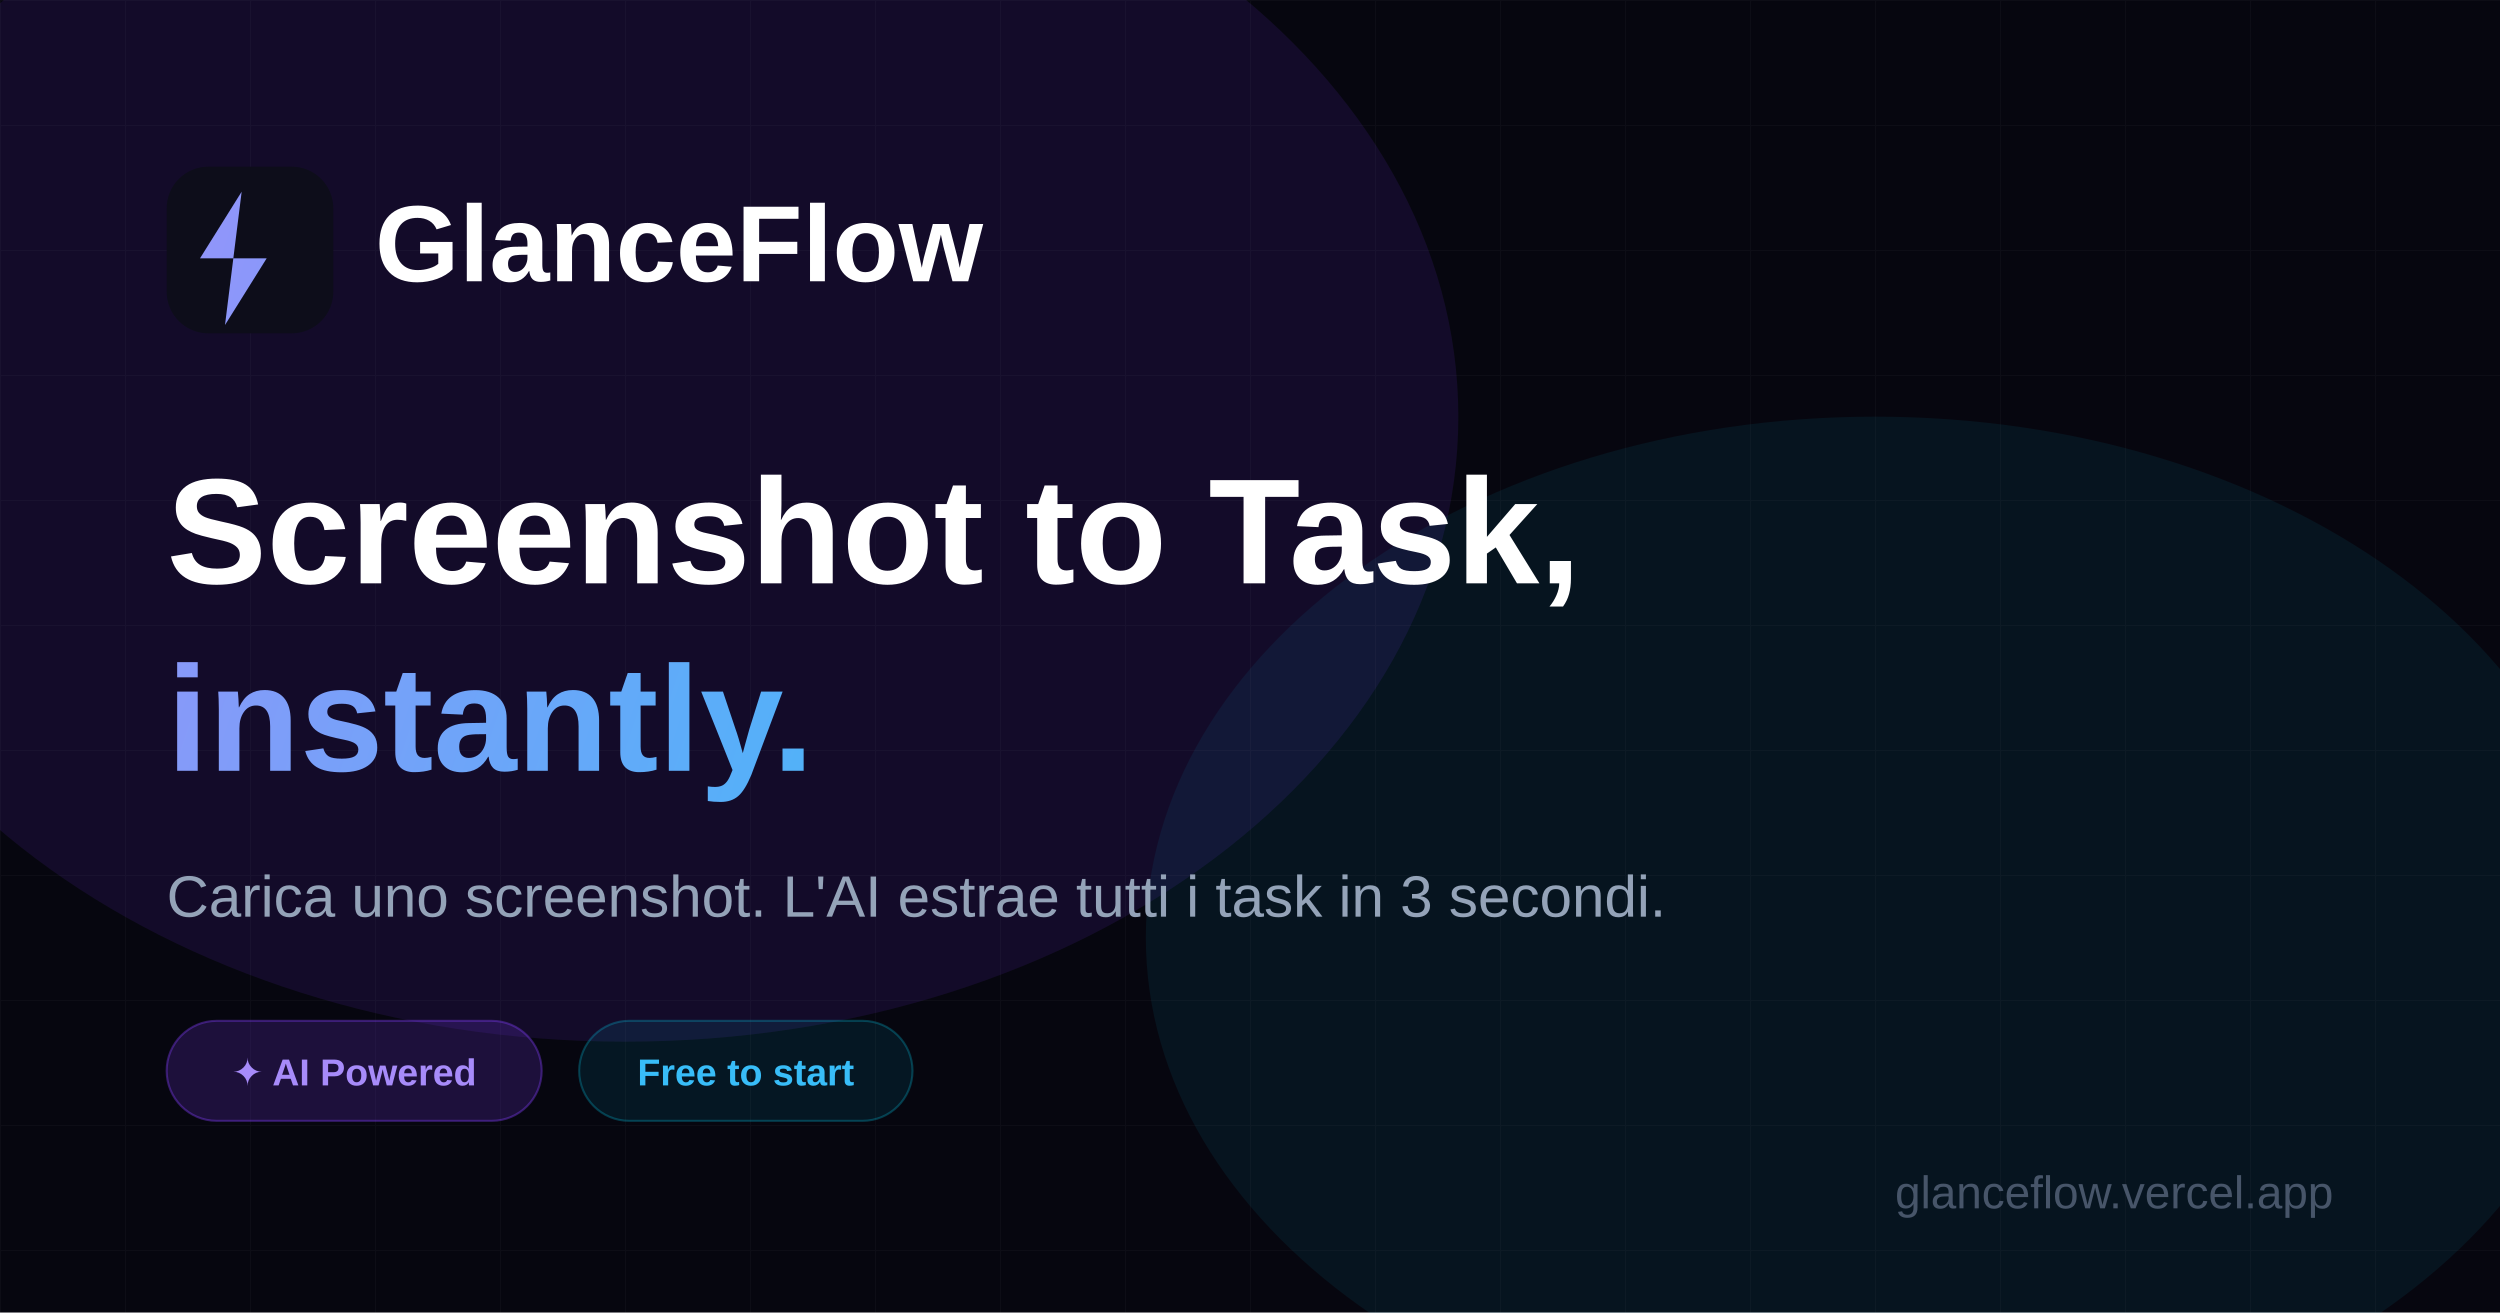
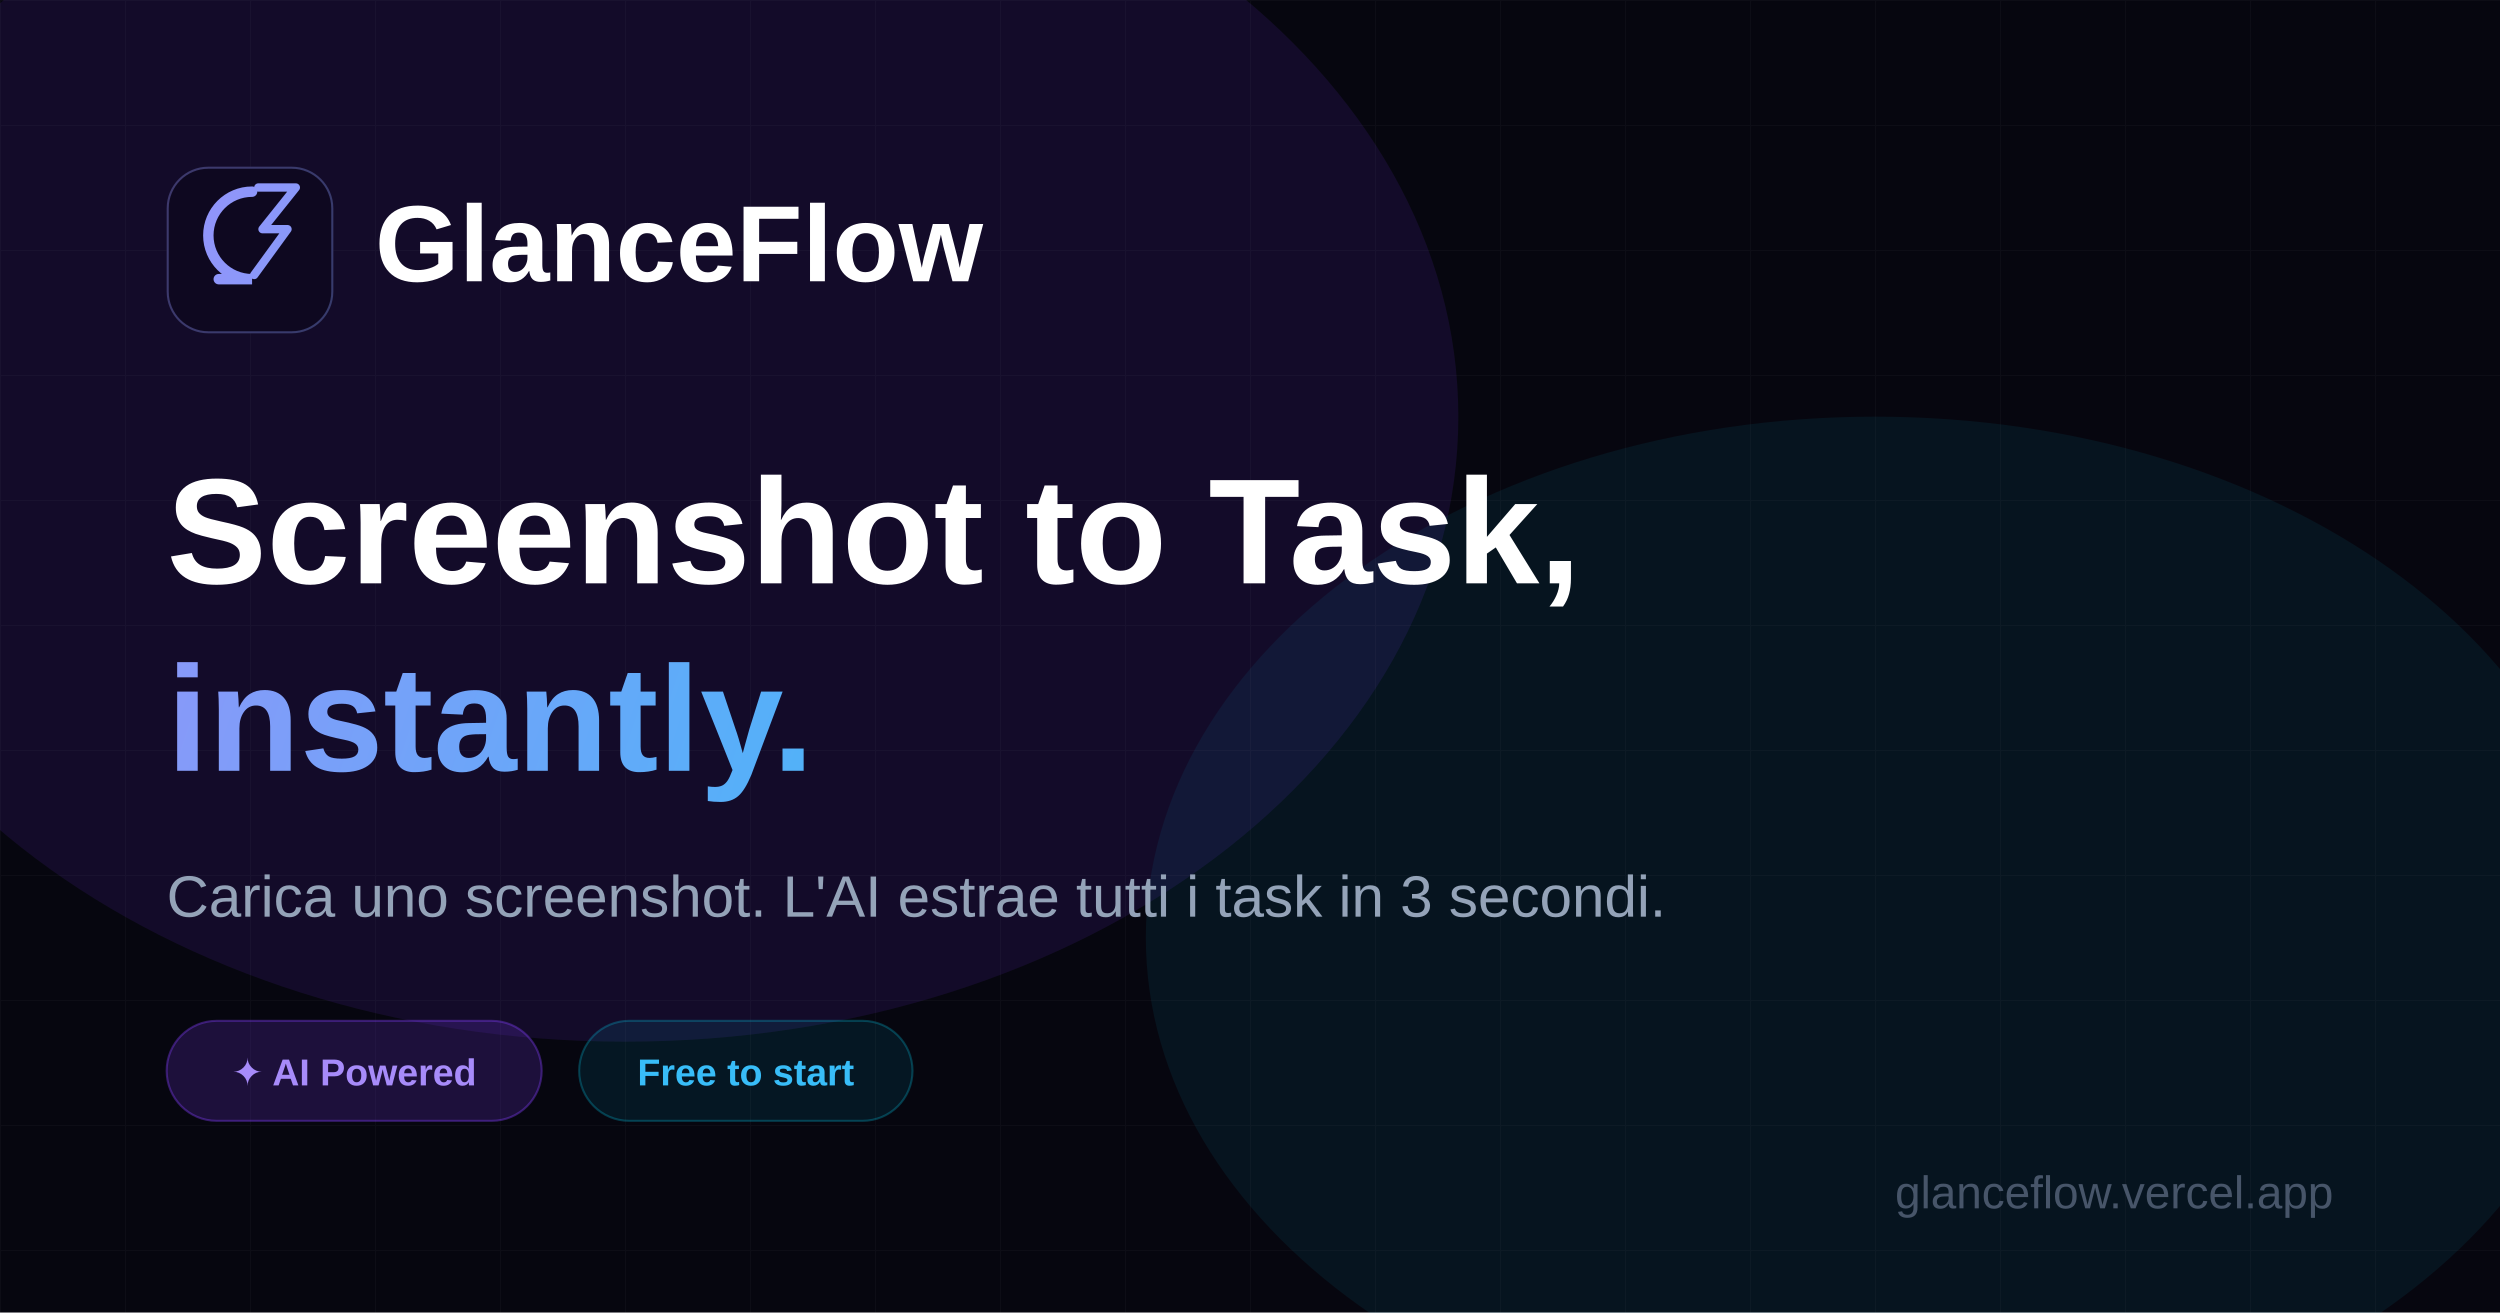
<svg xmlns="http://www.w3.org/2000/svg" width="1200" height="630" viewBox="0 0 1200 630" fill="none">
  <rect width="1200" height="630" fill="#06060f" />
  <defs>
    <linearGradient id="g1" x1="0" y1="0" x2="1200" y2="630" gradientUnits="userSpaceOnUse">
      <stop offset="0%" stop-color="#7c3aed" stop-opacity="0.3" />
      <stop offset="100%" stop-color="#06b6d4" stop-opacity="0.15" />
    </linearGradient>
    <linearGradient id="g2" x1="0" y1="0" x2="600" y2="200" gradientUnits="userSpaceOnUse">
      <stop offset="0%" stop-color="#a78bfa" />
      <stop offset="100%" stop-color="#38bdf8" />
    </linearGradient>
  </defs>
  <ellipse cx="300" cy="200" rx="400" ry="300" fill="#7c3aed" fill-opacity="0.12" />
  <ellipse cx="900" cy="450" rx="350" ry="250" fill="#06b6d4" fill-opacity="0.08" />
  <pattern id="grid" x="0" y="0" width="60" height="60" patternUnits="userSpaceOnUse">
    <path d="M 60 0 L 0 0 0 60" fill="none" stroke="white" stroke-opacity="0.03" stroke-width="1" />
  </pattern>
  <rect width="1200" height="630" fill="url(#grid)" />
-   <rect x="80" y="80" width="80" height="80" rx="20" fill="#0d0d1a" />
-   <path d="M116 92 L96 124 L112 124 L108 156 L128 124 L112 124 Z" fill="url(#g2)" />
+   <rect x="80" y="80" width="80" height="80" rx="20" fill="#0e0820" />
+   <rect x="80.5" y="80.5" width="79" height="79" rx="19.5" stroke="url(#g2)" stroke-width="1" fill="none" opacity="0.35" />
+   <path d="M 121,92 A 20,20 0 1 0 121,134 L 105,134" stroke="url(#g2)" stroke-width="5" stroke-linecap="round" fill="none" />
+   <path d="M 124,90 L 142,90 L 126,110 L 138,110 L 122,132" stroke="url(#g2)" stroke-width="4" stroke-linecap="round" stroke-linejoin="round" fill="none" />
  <text x="180" y="135" font-family="Arial, sans-serif" font-size="52" font-weight="900" fill="white">GlanceFlow</text>
  <text x="80" y="280" font-family="Arial, sans-serif" font-size="72" font-weight="900" fill="white">Screenshot to Task,</text>
  <text x="80" y="370" font-family="Arial, sans-serif" font-size="72" font-weight="900" fill="url(#g2)">instantly.</text>
  <text x="80" y="440" font-family="Arial, sans-serif" font-size="28" fill="#94a3b8">Carica uno screenshot. L'AI estrae tutti i task in 3 secondi.</text>
  <rect x="80" y="490" width="180" height="48" rx="24" fill="#7c3aed" fill-opacity="0.2" />
  <rect x="80" y="490" width="180" height="48" rx="24" stroke="#7c3aed" stroke-opacity="0.4" stroke-width="1" fill="none" />
  <text x="170" y="521" font-family="Arial, sans-serif" font-size="18" fill="#a78bfa" text-anchor="middle" font-weight="700">✦ AI Powered</text>
  <rect x="278" y="490" width="160" height="48" rx="24" fill="#06b6d4" fill-opacity="0.1" />
  <rect x="278" y="490" width="160" height="48" rx="24" stroke="#06b6d4" stroke-opacity="0.3" stroke-width="1" fill="none" />
  <text x="358" y="521" font-family="Arial, sans-serif" font-size="18" fill="#38bdf8" text-anchor="middle" font-weight="700">Free to start</text>
  <text x="1120" y="580" font-family="Arial, sans-serif" font-size="22" fill="#475569" text-anchor="end">glanceflow.vercel.app</text>
</svg>
